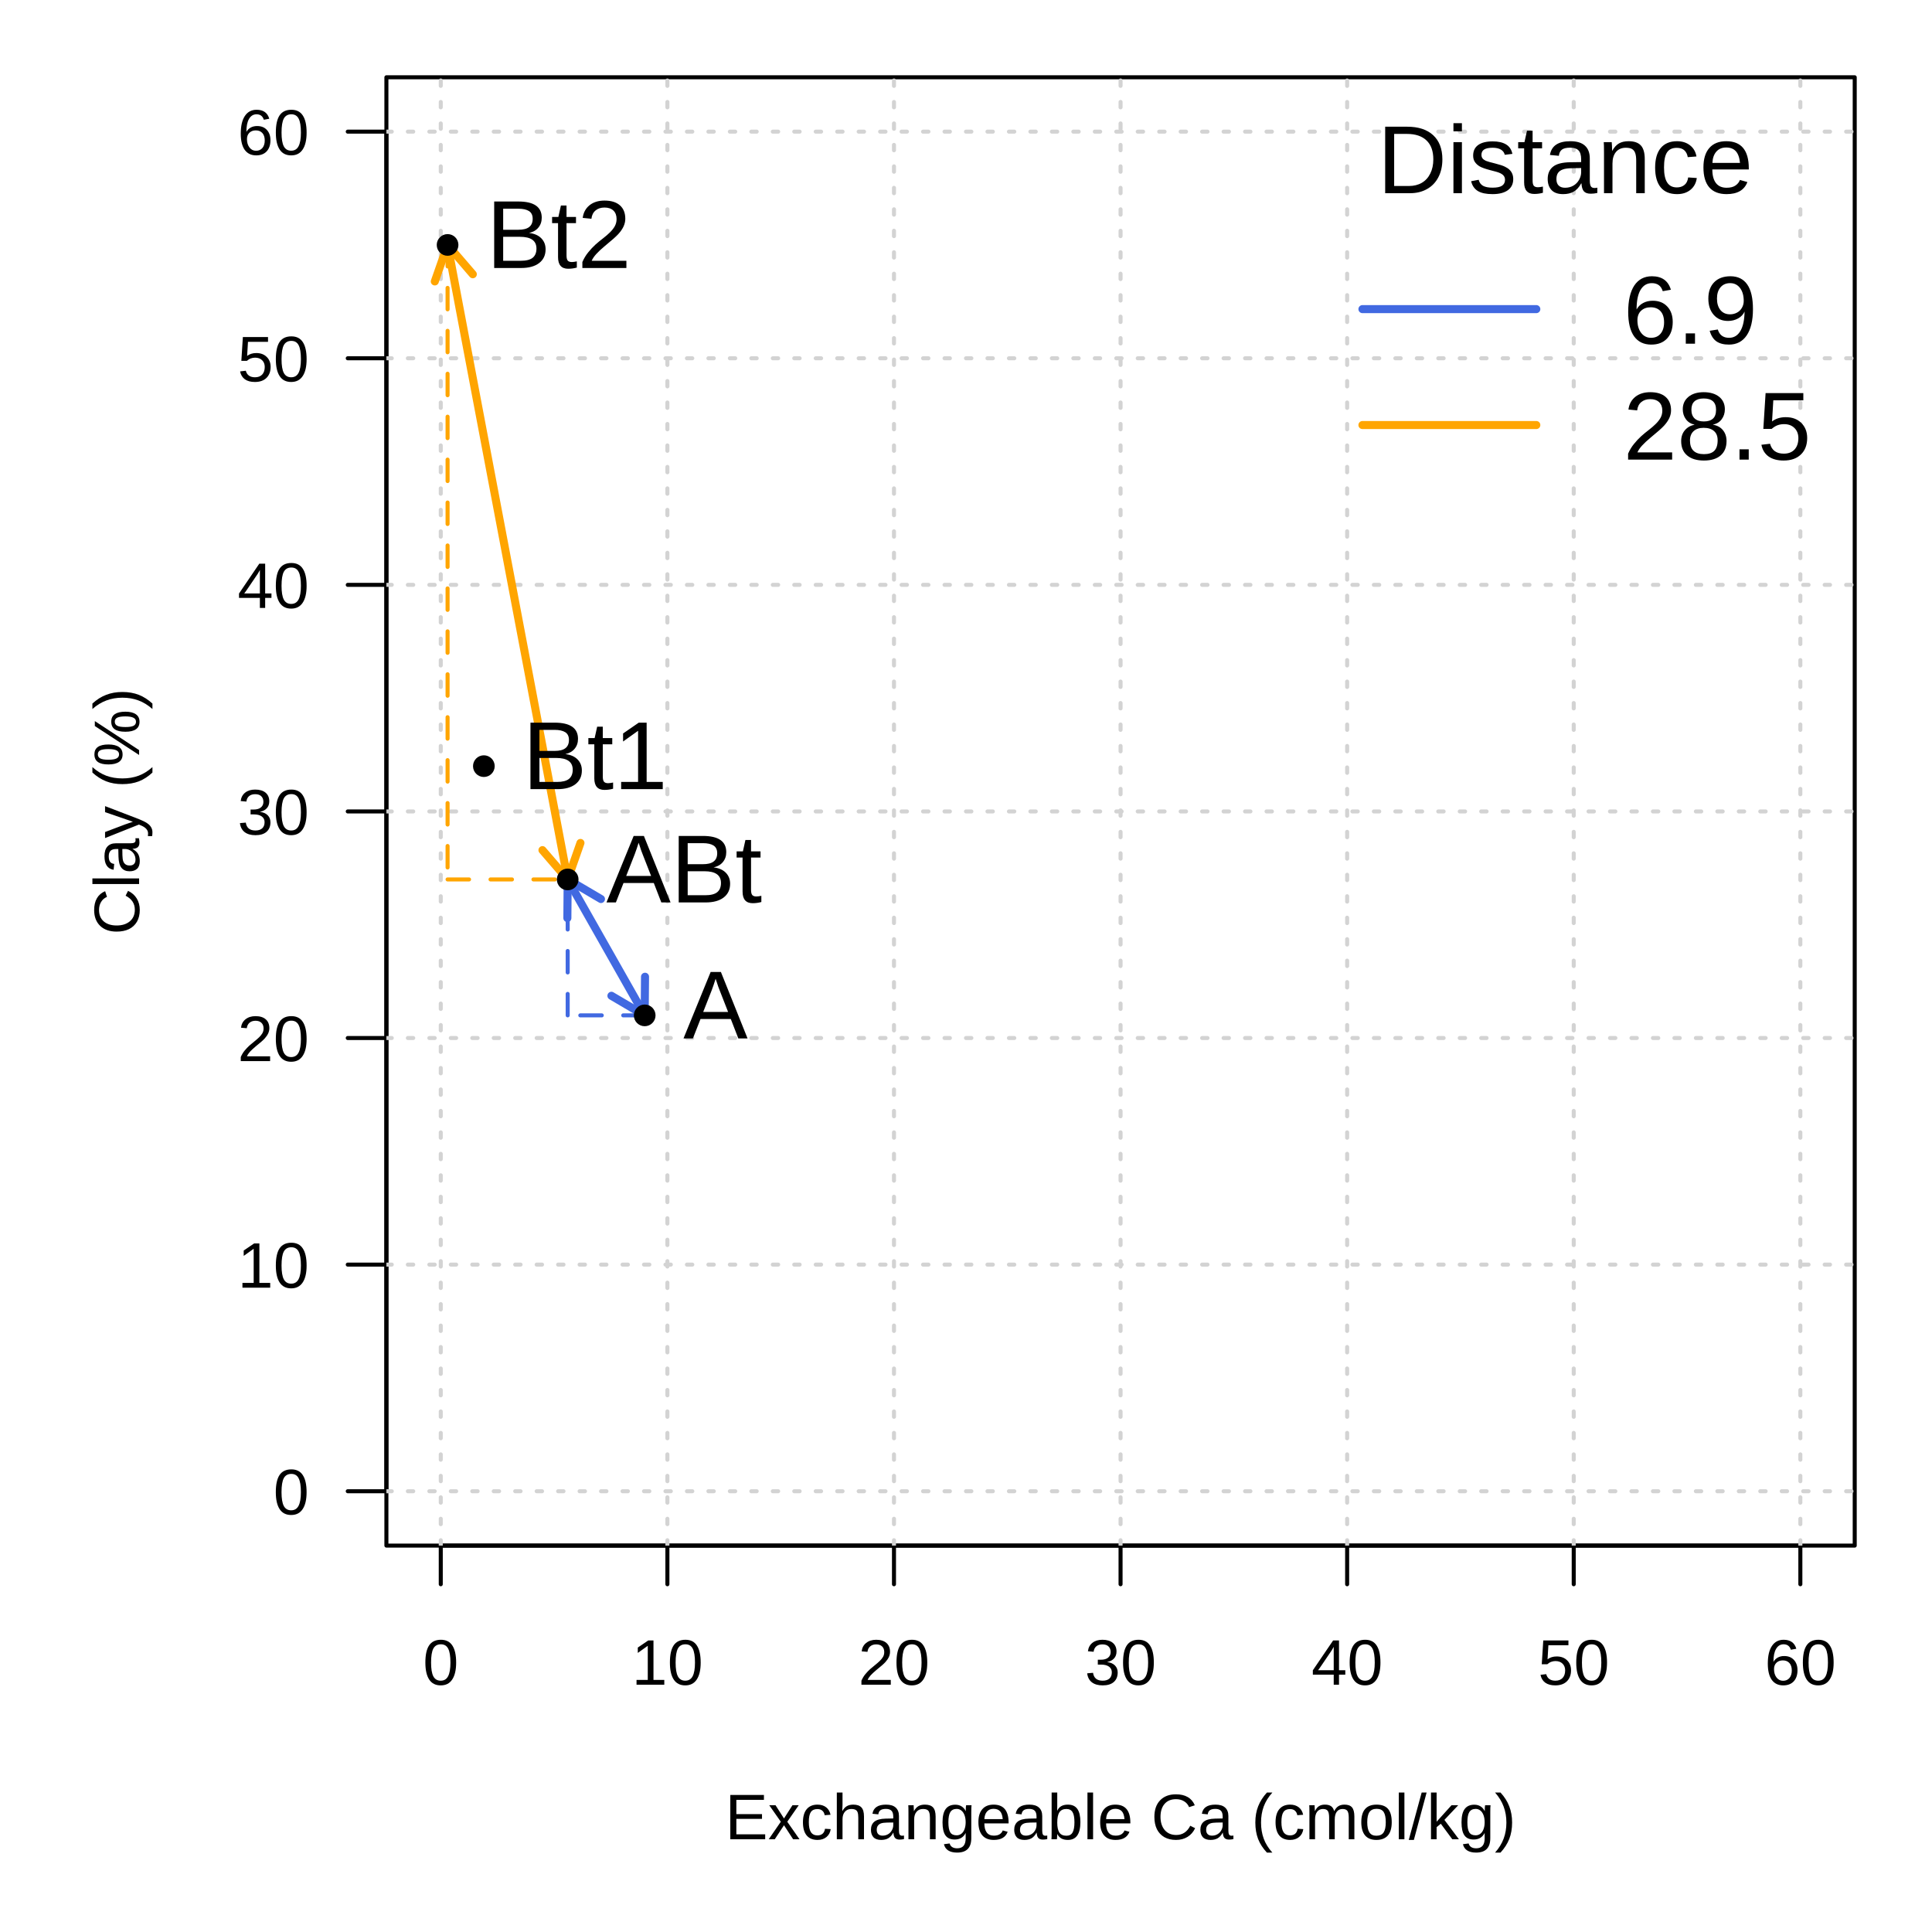
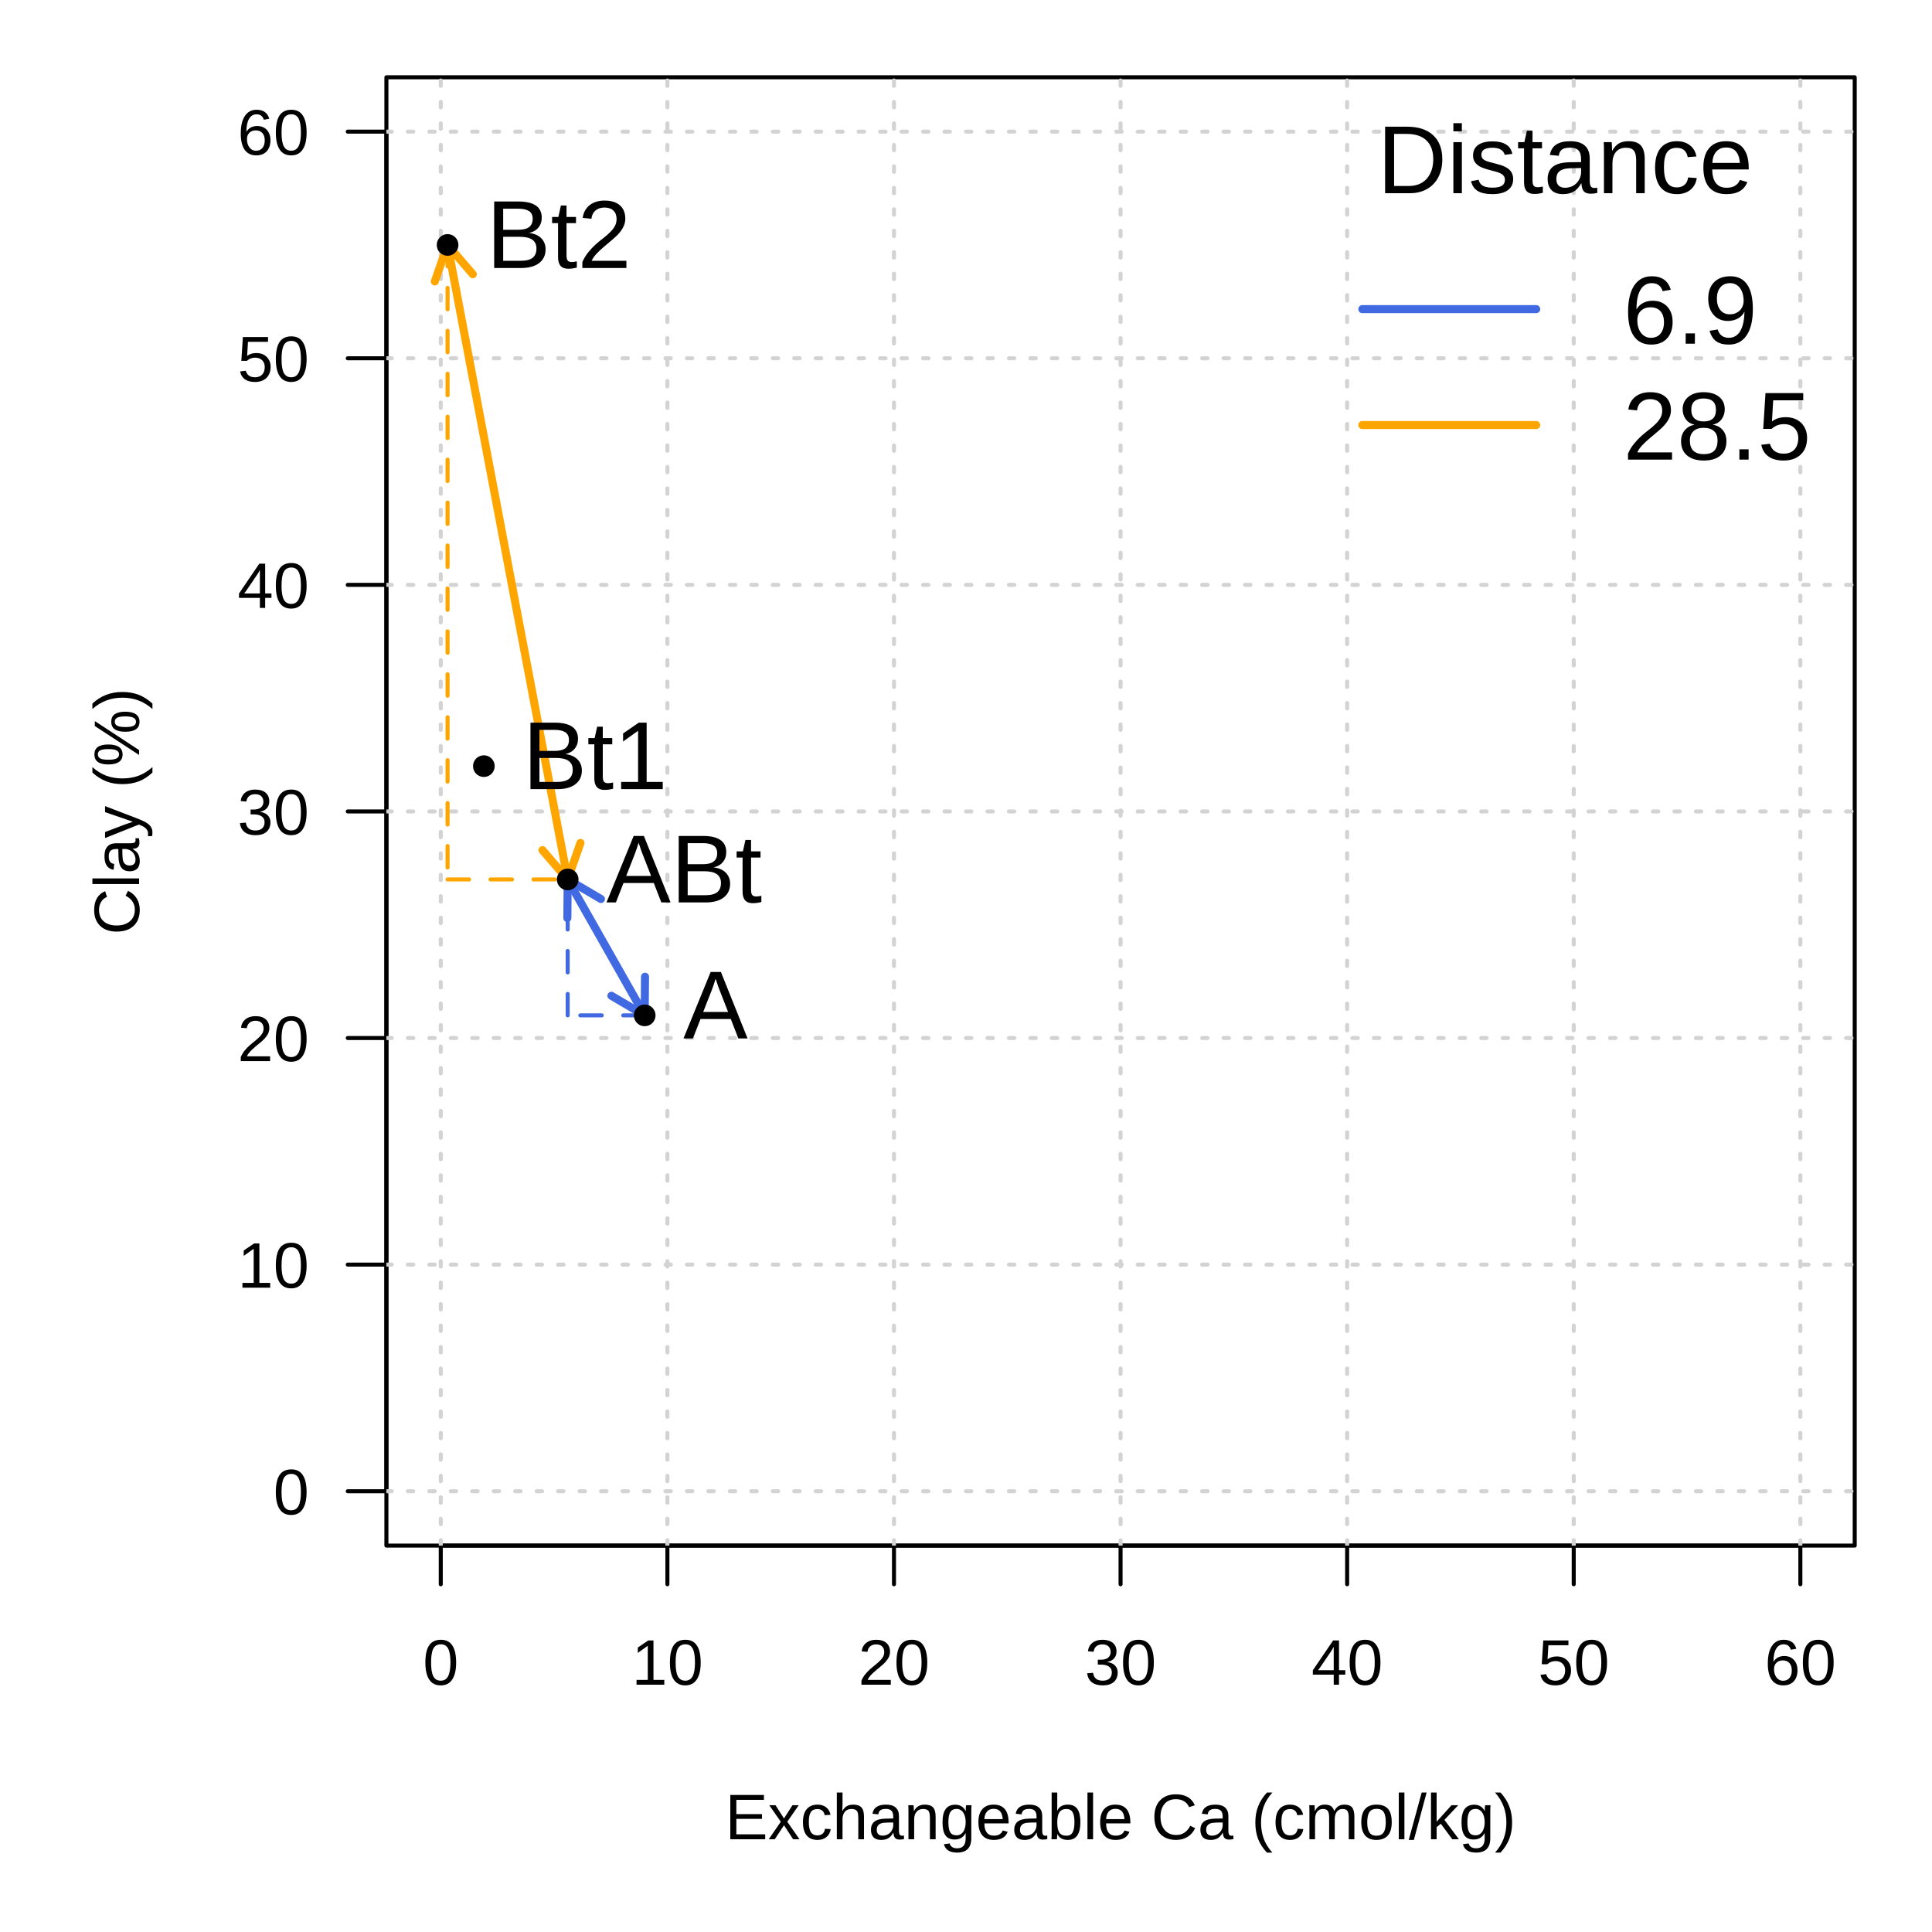
- <svg xmlns="http://www.w3.org/2000/svg" class="svglite" width="360.00pt" height="360.00pt" viewBox="0 0 360.00 360.00">
-   <defs>
-     <style type="text/css">
+ <svg xmlns="http://www.w3.org/2000/svg" width="360.00pt" height="360.00pt" viewBox="0 0 360.00 360.00">
+   <g class="svglite">
+     <defs>
+       <style type="text/css">
    .svglite line, .svglite polyline, .svglite polygon, .svglite path, .svglite rect, .svglite circle {
      fill: none;
      stroke: #000000;
      stroke-linecap: round;
      stroke-linejoin: round;
      stroke-miterlimit: 10.00;
    }
    .svglite text {
      white-space: pre;
    }
+     .svglite g.glyphgroup path {
+       fill: inherit;
+       stroke: none;
+     }
  </style>
-   </defs>
-   <rect width="100%" height="100%" style="stroke: none; fill: #FFFFFF;" />
-   <defs>
-     <clipPath id="cpMC4wMHwzNjAuMDB8MC4wMHwzNjAuMDA=">
-       <rect x="0.00" y="0.00" width="360.00" height="360.00" />
-     </clipPath>
-   </defs>
-   <g clip-path="url(#cpMC4wMHwzNjAuMDB8MC4wMHwzNjAuMDA=)">
-     <line x1="82.13" y1="288.00" x2="335.47" y2="288.00" style="stroke-width: 0.75;" />
-     <line x1="82.13" y1="288.00" x2="82.13" y2="295.20" style="stroke-width: 0.75;" />
-     <line x1="124.36" y1="288.00" x2="124.36" y2="295.20" style="stroke-width: 0.75;" />
-     <line x1="166.58" y1="288.00" x2="166.58" y2="295.20" style="stroke-width: 0.75;" />
-     <line x1="208.80" y1="288.00" x2="208.80" y2="295.20" style="stroke-width: 0.75;" />
-     <line x1="251.02" y1="288.00" x2="251.02" y2="295.20" style="stroke-width: 0.75;" />
-     <line x1="293.24" y1="288.00" x2="293.24" y2="295.20" style="stroke-width: 0.75;" />
-     <line x1="335.47" y1="288.00" x2="335.47" y2="295.20" style="stroke-width: 0.75;" />
-     <text x="82.13" y="313.92" text-anchor="middle" style="font-size: 12.00px; font-family: &quot;Arial&quot;;" textLength="6.67px" lengthAdjust="spacingAndGlyphs">0</text>
-     <text x="124.36" y="313.92" text-anchor="middle" style="font-size: 12.00px; font-family: &quot;Arial&quot;;" textLength="13.35px" lengthAdjust="spacingAndGlyphs">10</text>
-     <text x="166.58" y="313.92" text-anchor="middle" style="font-size: 12.00px; font-family: &quot;Arial&quot;;" textLength="13.35px" lengthAdjust="spacingAndGlyphs">20</text>
-     <text x="208.80" y="313.92" text-anchor="middle" style="font-size: 12.00px; font-family: &quot;Arial&quot;;" textLength="13.35px" lengthAdjust="spacingAndGlyphs">30</text>
-     <text x="251.02" y="313.92" text-anchor="middle" style="font-size: 12.00px; font-family: &quot;Arial&quot;;" textLength="13.35px" lengthAdjust="spacingAndGlyphs">40</text>
-     <text x="293.24" y="313.92" text-anchor="middle" style="font-size: 12.00px; font-family: &quot;Arial&quot;;" textLength="13.35px" lengthAdjust="spacingAndGlyphs">50</text>
-     <text x="335.47" y="313.92" text-anchor="middle" style="font-size: 12.00px; font-family: &quot;Arial&quot;;" textLength="13.35px" lengthAdjust="spacingAndGlyphs">60</text>
-     <line x1="72.00" y1="277.87" x2="72.00" y2="24.53" style="stroke-width: 0.75;" />
-     <line x1="72.00" y1="277.87" x2="64.80" y2="277.87" style="stroke-width: 0.75;" />
-     <line x1="72.00" y1="235.64" x2="64.80" y2="235.64" style="stroke-width: 0.75;" />
-     <line x1="72.00" y1="193.42" x2="64.80" y2="193.42" style="stroke-width: 0.75;" />
-     <line x1="72.00" y1="151.20" x2="64.80" y2="151.20" style="stroke-width: 0.75;" />
-     <line x1="72.00" y1="108.98" x2="64.80" y2="108.98" style="stroke-width: 0.75;" />
-     <line x1="72.00" y1="66.76" x2="64.80" y2="66.76" style="stroke-width: 0.75;" />
-     <line x1="72.00" y1="24.53" x2="64.80" y2="24.53" style="stroke-width: 0.75;" />
-     <text x="57.60" y="282.17" text-anchor="end" style="font-size: 12.00px; font-family: &quot;Arial&quot;;" textLength="6.67px" lengthAdjust="spacingAndGlyphs">0</text>
-     <text x="57.60" y="239.94" text-anchor="end" style="font-size: 12.00px; font-family: &quot;Arial&quot;;" textLength="13.35px" lengthAdjust="spacingAndGlyphs">10</text>
-     <text x="57.60" y="197.72" text-anchor="end" style="font-size: 12.00px; font-family: &quot;Arial&quot;;" textLength="13.35px" lengthAdjust="spacingAndGlyphs">20</text>
-     <text x="57.60" y="155.50" text-anchor="end" style="font-size: 12.00px; font-family: &quot;Arial&quot;;" textLength="13.35px" lengthAdjust="spacingAndGlyphs">30</text>
-     <text x="57.60" y="113.28" text-anchor="end" style="font-size: 12.00px; font-family: &quot;Arial&quot;;" textLength="13.35px" lengthAdjust="spacingAndGlyphs">40</text>
-     <text x="57.60" y="71.05" text-anchor="end" style="font-size: 12.00px; font-family: &quot;Arial&quot;;" textLength="13.35px" lengthAdjust="spacingAndGlyphs">50</text>
-     <text x="57.60" y="28.83" text-anchor="end" style="font-size: 12.00px; font-family: &quot;Arial&quot;;" textLength="13.35px" lengthAdjust="spacingAndGlyphs">60</text>
-     <polygon points="72.00,288.00 345.60,288.00 345.60,14.40 72.00,14.40 " style="stroke-width: 0.75;" />
-     <text x="208.80" y="342.72" text-anchor="middle" style="font-size: 12.00px; font-family: &quot;Arial&quot;;" textLength="147.43px" lengthAdjust="spacingAndGlyphs">Exchangeable Ca (cmol/kg)</text>
-     <text transform="translate(25.92,151.20) rotate(-90)" text-anchor="middle" style="font-size: 12.00px; font-family: &quot;Arial&quot;;" textLength="46.01px" lengthAdjust="spacingAndGlyphs">Clay (%)</text>
-   </g>
-   <defs>
-     <clipPath id="cpNzIuMDB8MzQ1LjYwfDE0LjQwfDI4OC4wMA==">
-       <rect x="72.00" y="14.40" width="273.60" height="273.60" />
-     </clipPath>
-   </defs>
-   <g clip-path="url(#cpNzIuMDB8MzQ1LjYwfDE0LjQwfDI4OC4wMA==)">
-     <line x1="72.00" y1="277.87" x2="345.60" y2="277.87" style="stroke-width: 0.75; stroke: #D3D3D3; stroke-dasharray: 1.00,3.00;" />
-     <line x1="72.00" y1="235.64" x2="345.60" y2="235.64" style="stroke-width: 0.75; stroke: #D3D3D3; stroke-dasharray: 1.00,3.00;" />
-     <line x1="72.00" y1="193.42" x2="345.60" y2="193.42" style="stroke-width: 0.75; stroke: #D3D3D3; stroke-dasharray: 1.00,3.00;" />
-     <line x1="72.00" y1="151.20" x2="345.60" y2="151.20" style="stroke-width: 0.75; stroke: #D3D3D3; stroke-dasharray: 1.00,3.00;" />
-     <line x1="72.00" y1="108.98" x2="345.60" y2="108.98" style="stroke-width: 0.75; stroke: #D3D3D3; stroke-dasharray: 1.00,3.00;" />
-     <line x1="72.00" y1="66.76" x2="345.60" y2="66.76" style="stroke-width: 0.75; stroke: #D3D3D3; stroke-dasharray: 1.00,3.00;" />
-     <line x1="72.00" y1="24.53" x2="345.60" y2="24.53" style="stroke-width: 0.75; stroke: #D3D3D3; stroke-dasharray: 1.00,3.00;" />
-     <line x1="82.13" y1="288.00" x2="82.13" y2="14.40" style="stroke-width: 0.75; stroke: #D3D3D3; stroke-dasharray: 1.00,3.00;" />
-     <line x1="124.36" y1="288.00" x2="124.36" y2="14.40" style="stroke-width: 0.75; stroke: #D3D3D3; stroke-dasharray: 1.00,3.00;" />
-     <line x1="166.58" y1="288.00" x2="166.58" y2="14.40" style="stroke-width: 0.75; stroke: #D3D3D3; stroke-dasharray: 1.00,3.00;" />
-     <line x1="208.80" y1="288.00" x2="208.80" y2="14.40" style="stroke-width: 0.75; stroke: #D3D3D3; stroke-dasharray: 1.00,3.00;" />
-     <line x1="251.02" y1="288.00" x2="251.02" y2="14.40" style="stroke-width: 0.75; stroke: #D3D3D3; stroke-dasharray: 1.00,3.00;" />
-     <line x1="293.24" y1="288.00" x2="293.24" y2="14.40" style="stroke-width: 0.75; stroke: #D3D3D3; stroke-dasharray: 1.00,3.00;" />
-     <line x1="335.47" y1="288.00" x2="335.47" y2="14.40" style="stroke-width: 0.75; stroke: #D3D3D3; stroke-dasharray: 1.00,3.00;" />
-     <line x1="120.13" y1="189.20" x2="105.78" y2="163.87" style="stroke-width: 1.50; stroke: #4169E1;" />
-     <polyline points="113.93,185.55 120.13,189.20 120.19,182.00 " style="stroke-width: 1.50; stroke: #4169E1;" />
-     <polyline points="111.98,167.52 105.78,163.87 105.72,171.07 " style="stroke-width: 1.50; stroke: #4169E1;" />
-     <line x1="83.40" y1="45.64" x2="105.78" y2="163.87" style="stroke-width: 1.50; stroke: #FFA500;" />
-     <polyline points="88.10,51.10 83.40,45.64 81.02,52.44 " style="stroke-width: 1.50; stroke: #FFA500;" />
-     <polyline points="101.08,158.41 105.78,163.87 108.16,157.07 " style="stroke-width: 1.50; stroke: #FFA500;" />
-     <line x1="83.40" y1="45.64" x2="83.40" y2="163.87" style="stroke-width: 0.75; stroke: #FFA500; stroke-dasharray: 4.00,4.00;" />
-     <line x1="83.40" y1="163.87" x2="105.78" y2="163.87" style="stroke-width: 0.75; stroke: #FFA500; stroke-dasharray: 4.00,4.00;" />
-     <line x1="120.13" y1="189.20" x2="105.78" y2="189.20" style="stroke-width: 0.75; stroke: #4169E1; stroke-dasharray: 4.00,4.00;" />
-     <line x1="105.78" y1="189.20" x2="105.78" y2="163.87" style="stroke-width: 0.75; stroke: #4169E1; stroke-dasharray: 4.00,4.00;" />
-     <line x1="253.87" y1="57.60" x2="286.27" y2="57.60" style="stroke-width: 1.50; stroke: #4169E1;" />
-     <line x1="253.87" y1="79.20" x2="286.27" y2="79.20" style="stroke-width: 1.50; stroke: #FFA500;" />
-     <text x="291.64" y="36.00" text-anchor="middle" style="font-size: 18.00px; font-family: &quot;Arial&quot;;" textLength="70.02px" lengthAdjust="spacingAndGlyphs">Distance</text>
-     <text x="302.47" y="64.04" style="font-size: 18.00px; font-family: &quot;Arial&quot;;" textLength="25.02px" lengthAdjust="spacingAndGlyphs">6.9</text>
-     <text x="302.47" y="85.64" style="font-size: 18.00px; font-family: &quot;Arial&quot;;" textLength="35.03px" lengthAdjust="spacingAndGlyphs">28.5</text>
-     <text x="127.33" y="193.50" style="font-size: 18.00px; font-family: &quot;Arial&quot;;" textLength="12.00px" lengthAdjust="spacingAndGlyphs">A</text>
-     <text x="112.98" y="168.16" style="font-size: 18.00px; font-family: &quot;Arial&quot;;" textLength="29.01px" lengthAdjust="spacingAndGlyphs">ABt</text>
-     <text x="97.36" y="147.05" style="font-size: 18.00px; font-family: &quot;Arial&quot;;" textLength="27.01px" lengthAdjust="spacingAndGlyphs">Bt1</text>
-     <text x="90.60" y="49.94" style="font-size: 18.00px; font-family: &quot;Arial&quot;;" textLength="27.01px" lengthAdjust="spacingAndGlyphs">Bt2</text>
-     <circle cx="120.13" cy="189.20" r="2.02" style="stroke-width: 0.75; stroke: none; fill: #000000;" />
-     <circle cx="105.78" cy="163.87" r="2.02" style="stroke-width: 0.75; stroke: none; fill: #000000;" />
-     <circle cx="90.16" cy="142.76" r="2.02" style="stroke-width: 0.75; stroke: none; fill: #000000;" />
-     <circle cx="83.40" cy="45.64" r="2.02" style="stroke-width: 0.75; stroke: none; fill: #000000;" />
+     </defs>
+     <rect width="100%" height="100%" style="stroke: none; fill: #FFFFFF;" />
+     <defs>
+       <clipPath id="cpMC4wMHwzNjAuMDB8MC4wMHwzNjAuMDA=">
+         <rect x="0.00" y="0.00" width="360.00" height="360.00" />
+       </clipPath>
+     </defs>
+     <g clip-path="url(#cpMC4wMHwzNjAuMDB8MC4wMHwzNjAuMDA=)">
+       <line x1="82.13" y1="288.00" x2="335.47" y2="288.00" style="stroke-width: 0.75;" />
+       <line x1="82.13" y1="288.00" x2="82.13" y2="295.20" style="stroke-width: 0.75;" />
+       <line x1="124.36" y1="288.00" x2="124.36" y2="295.20" style="stroke-width: 0.75;" />
+       <line x1="166.58" y1="288.00" x2="166.58" y2="295.20" style="stroke-width: 0.75;" />
+       <line x1="208.80" y1="288.00" x2="208.80" y2="295.20" style="stroke-width: 0.75;" />
+       <line x1="251.02" y1="288.00" x2="251.02" y2="295.20" style="stroke-width: 0.75;" />
+       <line x1="293.24" y1="288.00" x2="293.24" y2="295.20" style="stroke-width: 0.75;" />
+       <line x1="335.47" y1="288.00" x2="335.47" y2="295.20" style="stroke-width: 0.75;" />
+       <text x="82.13" y="313.92" text-anchor="middle" style="font-size: 12.00px; font-family: &quot;Arial&quot;;" textLength="6.67px" lengthAdjust="spacingAndGlyphs">0</text>
+       <text x="124.36" y="313.92" text-anchor="middle" style="font-size: 12.00px; font-family: &quot;Arial&quot;;" textLength="13.34px" lengthAdjust="spacingAndGlyphs">10</text>
+       <text x="166.58" y="313.92" text-anchor="middle" style="font-size: 12.00px; font-family: &quot;Arial&quot;;" textLength="13.34px" lengthAdjust="spacingAndGlyphs">20</text>
+       <text x="208.80" y="313.92" text-anchor="middle" style="font-size: 12.00px; font-family: &quot;Arial&quot;;" textLength="13.34px" lengthAdjust="spacingAndGlyphs">30</text>
+       <text x="251.02" y="313.92" text-anchor="middle" style="font-size: 12.00px; font-family: &quot;Arial&quot;;" textLength="13.34px" lengthAdjust="spacingAndGlyphs">40</text>
+       <text x="293.24" y="313.92" text-anchor="middle" style="font-size: 12.00px; font-family: &quot;Arial&quot;;" textLength="13.34px" lengthAdjust="spacingAndGlyphs">50</text>
+       <text x="335.47" y="313.92" text-anchor="middle" style="font-size: 12.00px; font-family: &quot;Arial&quot;;" textLength="13.34px" lengthAdjust="spacingAndGlyphs">60</text>
+       <line x1="72.00" y1="277.87" x2="72.00" y2="24.53" style="stroke-width: 0.75;" />
+       <line x1="72.00" y1="277.87" x2="64.80" y2="277.87" style="stroke-width: 0.75;" />
+       <line x1="72.00" y1="235.64" x2="64.80" y2="235.64" style="stroke-width: 0.75;" />
+       <line x1="72.00" y1="193.42" x2="64.80" y2="193.42" style="stroke-width: 0.75;" />
+       <line x1="72.00" y1="151.20" x2="64.80" y2="151.20" style="stroke-width: 0.75;" />
+       <line x1="72.00" y1="108.98" x2="64.80" y2="108.98" style="stroke-width: 0.75;" />
+       <line x1="72.00" y1="66.76" x2="64.80" y2="66.76" style="stroke-width: 0.75;" />
+       <line x1="72.00" y1="24.53" x2="64.80" y2="24.53" style="stroke-width: 0.75;" />
+       <text x="57.60" y="282.17" text-anchor="end" style="font-size: 12.00px; font-family: &quot;Arial&quot;;" textLength="6.67px" lengthAdjust="spacingAndGlyphs">0</text>
+       <text x="57.60" y="239.94" text-anchor="end" style="font-size: 12.00px; font-family: &quot;Arial&quot;;" textLength="13.34px" lengthAdjust="spacingAndGlyphs">10</text>
+       <text x="57.60" y="197.72" text-anchor="end" style="font-size: 12.00px; font-family: &quot;Arial&quot;;" textLength="13.34px" lengthAdjust="spacingAndGlyphs">20</text>
+       <text x="57.60" y="155.50" text-anchor="end" style="font-size: 12.00px; font-family: &quot;Arial&quot;;" textLength="13.34px" lengthAdjust="spacingAndGlyphs">30</text>
+       <text x="57.60" y="113.28" text-anchor="end" style="font-size: 12.00px; font-family: &quot;Arial&quot;;" textLength="13.34px" lengthAdjust="spacingAndGlyphs">40</text>
+       <text x="57.60" y="71.05" text-anchor="end" style="font-size: 12.00px; font-family: &quot;Arial&quot;;" textLength="13.34px" lengthAdjust="spacingAndGlyphs">50</text>
+       <text x="57.60" y="28.83" text-anchor="end" style="font-size: 12.00px; font-family: &quot;Arial&quot;;" textLength="13.34px" lengthAdjust="spacingAndGlyphs">60</text>
+       <polygon points="72.00,288.00 345.60,288.00 345.60,14.40 72.00,14.40 " style="stroke-width: 0.75;" />
+       <text x="208.80" y="342.72" text-anchor="middle" style="font-size: 12.00px; font-family: &quot;Arial&quot;;" textLength="147.39px" lengthAdjust="spacingAndGlyphs">Exchangeable Ca (cmol/kg)</text>
+       <text transform="translate(25.92,151.20) rotate(-90)" text-anchor="middle" style="font-size: 12.00px; font-family: &quot;Arial&quot;;" textLength="46.02px" lengthAdjust="spacingAndGlyphs">Clay (%)</text>
+     </g>
+     <defs>
+       <clipPath id="cpNzIuMDB8MzQ1LjYwfDE0LjQwfDI4OC4wMA==">
+         <rect x="72.00" y="14.40" width="273.60" height="273.60" />
+       </clipPath>
+     </defs>
+     <g clip-path="url(#cpNzIuMDB8MzQ1LjYwfDE0LjQwfDI4OC4wMA==)">
+       <line x1="72.00" y1="277.87" x2="345.60" y2="277.87" style="stroke-width: 0.75; stroke: #D3D3D3; stroke-dasharray: 1.00,3.00;" />
+       <line x1="72.00" y1="235.64" x2="345.60" y2="235.64" style="stroke-width: 0.75; stroke: #D3D3D3; stroke-dasharray: 1.00,3.00;" />
+       <line x1="72.00" y1="193.42" x2="345.60" y2="193.42" style="stroke-width: 0.75; stroke: #D3D3D3; stroke-dasharray: 1.00,3.00;" />
+       <line x1="72.00" y1="151.20" x2="345.60" y2="151.20" style="stroke-width: 0.75; stroke: #D3D3D3; stroke-dasharray: 1.00,3.00;" />
+       <line x1="72.00" y1="108.98" x2="345.60" y2="108.98" style="stroke-width: 0.75; stroke: #D3D3D3; stroke-dasharray: 1.00,3.00;" />
+       <line x1="72.00" y1="66.76" x2="345.60" y2="66.76" style="stroke-width: 0.75; stroke: #D3D3D3; stroke-dasharray: 1.00,3.00;" />
+       <line x1="72.00" y1="24.53" x2="345.60" y2="24.53" style="stroke-width: 0.75; stroke: #D3D3D3; stroke-dasharray: 1.00,3.00;" />
+       <line x1="82.13" y1="288.00" x2="82.13" y2="14.40" style="stroke-width: 0.75; stroke: #D3D3D3; stroke-dasharray: 1.00,3.00;" />
+       <line x1="124.36" y1="288.00" x2="124.36" y2="14.40" style="stroke-width: 0.75; stroke: #D3D3D3; stroke-dasharray: 1.00,3.00;" />
+       <line x1="166.58" y1="288.00" x2="166.58" y2="14.40" style="stroke-width: 0.75; stroke: #D3D3D3; stroke-dasharray: 1.00,3.00;" />
+       <line x1="208.80" y1="288.00" x2="208.80" y2="14.40" style="stroke-width: 0.75; stroke: #D3D3D3; stroke-dasharray: 1.00,3.00;" />
+       <line x1="251.02" y1="288.00" x2="251.02" y2="14.40" style="stroke-width: 0.75; stroke: #D3D3D3; stroke-dasharray: 1.00,3.00;" />
+       <line x1="293.24" y1="288.00" x2="293.24" y2="14.40" style="stroke-width: 0.75; stroke: #D3D3D3; stroke-dasharray: 1.00,3.00;" />
+       <line x1="335.47" y1="288.00" x2="335.47" y2="14.40" style="stroke-width: 0.75; stroke: #D3D3D3; stroke-dasharray: 1.00,3.00;" />
+       <line x1="120.13" y1="189.20" x2="105.78" y2="163.87" style="stroke-width: 1.50; stroke: #4169E1;" />
+       <polyline points="113.93,185.55 120.13,189.20 120.19,182.00 " style="stroke-width: 1.50; stroke: #4169E1;" />
+       <polyline points="111.98,167.52 105.78,163.87 105.72,171.07 " style="stroke-width: 1.50; stroke: #4169E1;" />
+       <line x1="83.40" y1="45.64" x2="105.78" y2="163.87" style="stroke-width: 1.50; stroke: #FFA500;" />
+       <polyline points="88.10,51.10 83.40,45.64 81.02,52.44 " style="stroke-width: 1.50; stroke: #FFA500;" />
+       <polyline points="101.08,158.41 105.78,163.87 108.16,157.07 " style="stroke-width: 1.50; stroke: #FFA500;" />
+       <line x1="83.40" y1="45.64" x2="83.40" y2="163.87" style="stroke-width: 0.75; stroke: #FFA500; stroke-dasharray: 4.00,4.00;" />
+       <line x1="83.40" y1="163.87" x2="105.78" y2="163.87" style="stroke-width: 0.75; stroke: #FFA500; stroke-dasharray: 4.00,4.00;" />
+       <line x1="120.13" y1="189.20" x2="105.78" y2="189.20" style="stroke-width: 0.75; stroke: #4169E1; stroke-dasharray: 4.00,4.00;" />
+       <line x1="105.78" y1="189.20" x2="105.78" y2="163.87" style="stroke-width: 0.75; stroke: #4169E1; stroke-dasharray: 4.00,4.00;" />
+       <line x1="253.85" y1="57.60" x2="286.25" y2="57.60" style="stroke-width: 1.50; stroke: #4169E1;" />
+       <line x1="253.85" y1="79.20" x2="286.25" y2="79.20" style="stroke-width: 1.50; stroke: #FFA500;" />
+       <text x="291.63" y="36.00" text-anchor="middle" style="font-size: 18.00px; font-family: &quot;Arial&quot;;" textLength="70.05px" lengthAdjust="spacingAndGlyphs">Distance</text>
+       <text x="302.45" y="64.04" style="font-size: 18.00px; font-family: &quot;Arial&quot;;" textLength="25.03px" lengthAdjust="spacingAndGlyphs">6.9</text>
+       <text x="302.45" y="85.64" style="font-size: 18.00px; font-family: &quot;Arial&quot;;" textLength="35.05px" lengthAdjust="spacingAndGlyphs">28.5</text>
+       <text x="127.33" y="193.50" style="font-size: 18.00px; font-family: &quot;Arial&quot;;" textLength="12.00px" lengthAdjust="spacingAndGlyphs">A</text>
+       <text x="112.98" y="168.16" style="font-size: 18.00px; font-family: &quot;Arial&quot;;" textLength="29.00px" lengthAdjust="spacingAndGlyphs">ABt</text>
+       <text x="97.36" y="147.05" style="font-size: 18.00px; font-family: &quot;Arial&quot;;" textLength="27.02px" lengthAdjust="spacingAndGlyphs">Bt1</text>
+       <text x="90.60" y="49.94" style="font-size: 18.00px; font-family: &quot;Arial&quot;;" textLength="27.02px" lengthAdjust="spacingAndGlyphs">Bt2</text>
+       <circle cx="120.13" cy="189.20" r="2.02" style="stroke-width: 0.75; stroke: none; fill: #000000;" />
+       <circle cx="105.78" cy="163.87" r="2.02" style="stroke-width: 0.75; stroke: none; fill: #000000;" />
+       <circle cx="90.16" cy="142.76" r="2.02" style="stroke-width: 0.75; stroke: none; fill: #000000;" />
+       <circle cx="83.40" cy="45.64" r="2.02" style="stroke-width: 0.75; stroke: none; fill: #000000;" />
+     </g>
  </g>
</svg>
